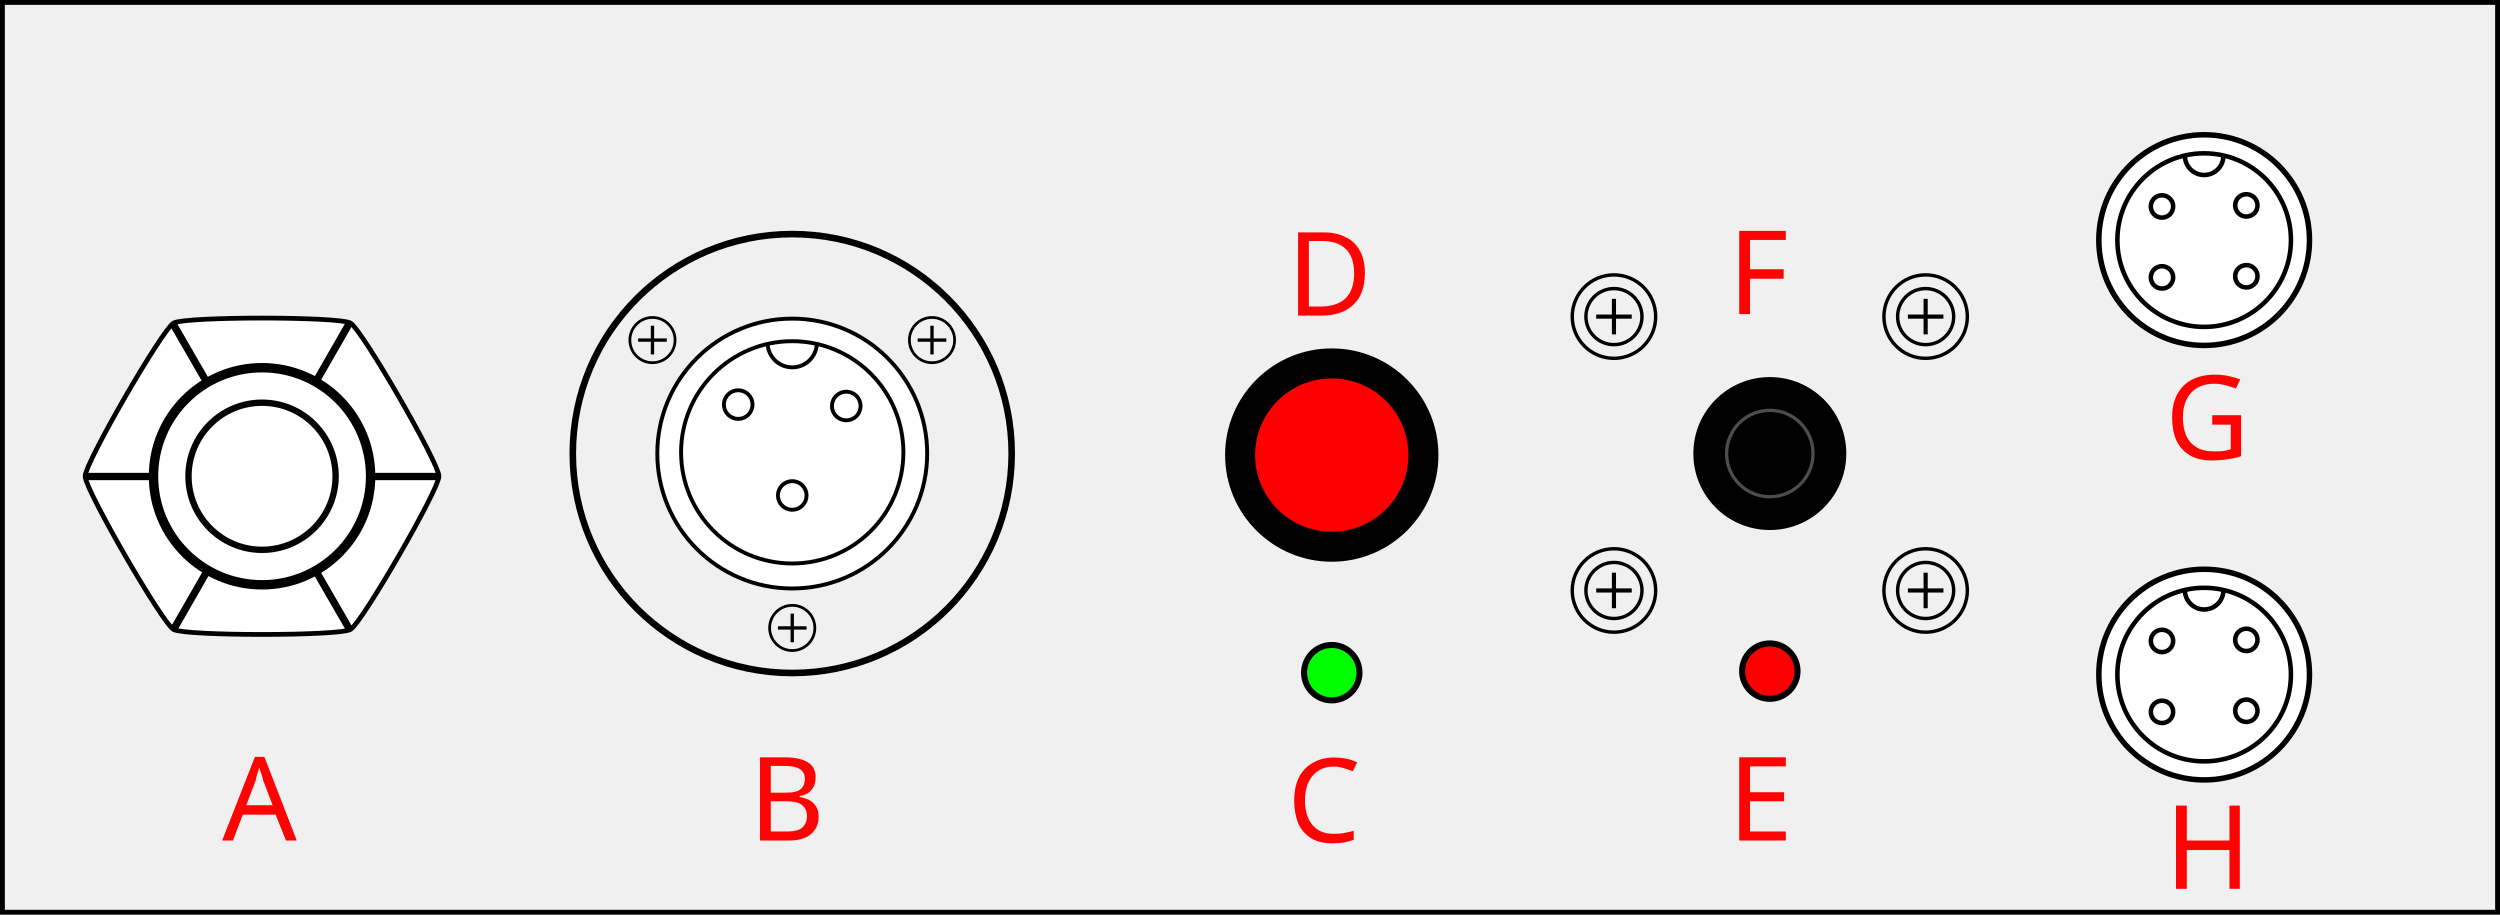
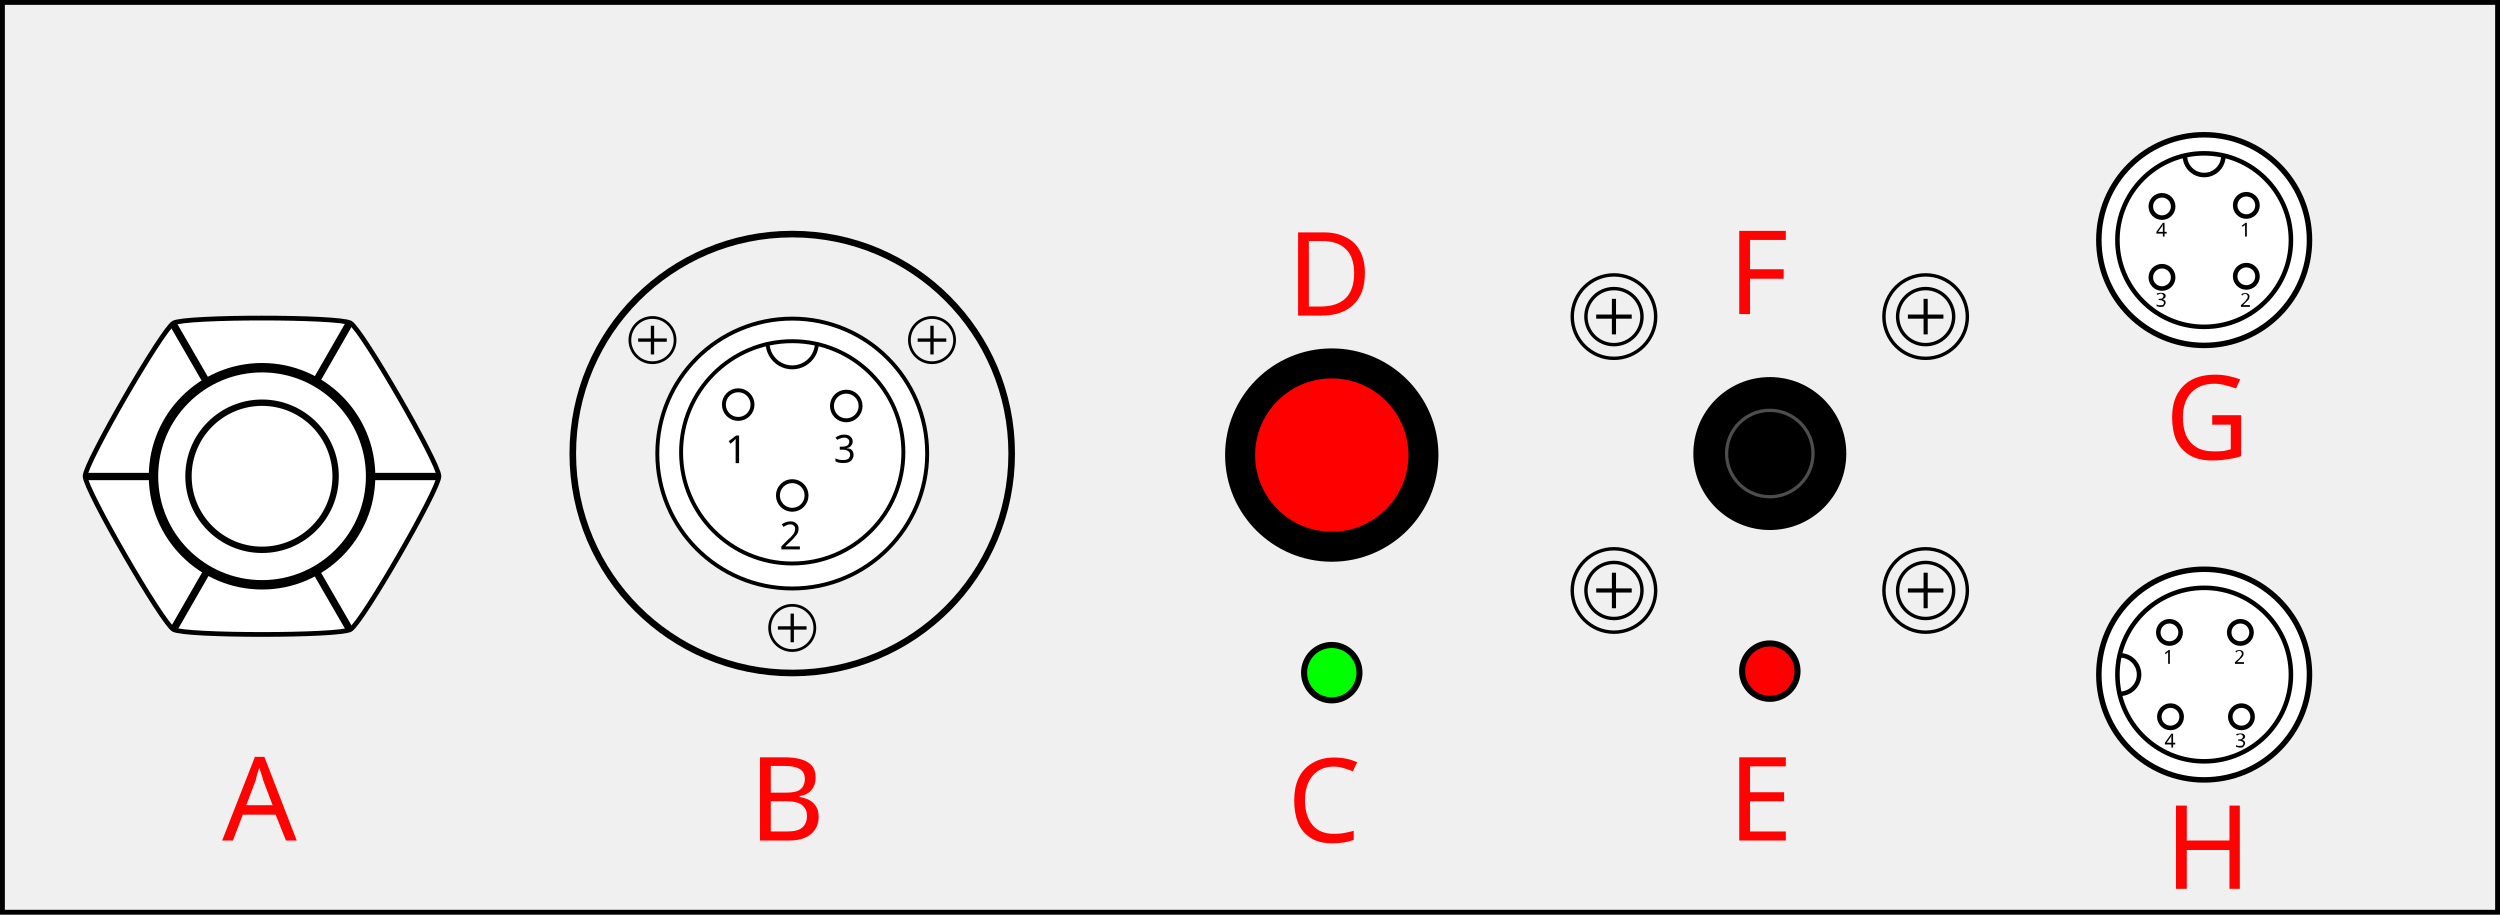
<svg xmlns="http://www.w3.org/2000/svg" width="90.601mm" height="33.148mm" viewBox="0 0 90.601 33.148" version="1.1" id="svg8">
  <defs id="defs2" />
  <g id="layer1" transform="translate(-1.1750311e-4,-1.1750311e-4)">
    <rect style="fill:none;fill-rule:evenodd;stroke:#000000;stroke-width:0.176;stroke-miterlimit:4;stroke-dasharray:none" id="rect10" width="90.425" height="32.972" x="0.088" y="0.088" />
-     <g id="g1696" transform="translate(1.5875)">
-       <g id="g979-3" transform="matrix(1.328631,0,0,1.328631,-18.81748,-18.54207)">
-         <circle style="fill:#ffffff;stroke:#000000;stroke-width:0.15;stroke-miterlimit:4;stroke-dasharray:none" id="path62-8" cx="73.09" cy="20.505" r="2.873" />
-         <circle style="fill:#ffffff;stroke:#000000;stroke-width:0.124;stroke-miterlimit:4;stroke-dasharray:none" id="path62-9-9" cx="73.09" cy="20.505" r="2.367" />
-         <path style="fill:none;stroke:#000000;stroke-width:0.124;stroke-miterlimit:4;stroke-dasharray:none" id="path919-4" d="m 73.616,18.204 a 0.526,0.526 0 0 1 -0.263,0.455 0.526,0.526 0 0 1 -0.526,0 0.526,0.526 0 0 1 -0.263,-0.455" />
-         <g id="g968-9" transform="translate(0.1317978,-0.2869537)">
-           <circle style="fill:none;stroke:#000000;stroke-width:0.124;stroke-miterlimit:4;stroke-dasharray:none" id="path927-4" cx="71.808" cy="19.874" r="0.305" />
-           <circle style="fill:none;stroke:#000000;stroke-width:0.124;stroke-miterlimit:4;stroke-dasharray:none" id="path927-5-9" cx="74.109" cy="19.845" r="0.305" />
-         </g>
-         <g id="g964-4" transform="translate(0.03365326,0.04176085)">
-           <circle style="fill:none;stroke:#000000;stroke-width:0.124;stroke-miterlimit:4;stroke-dasharray:none" id="path927-6-6" cx="71.906" cy="21.48" r="0.305" />
-           <circle style="fill:none;stroke:#000000;stroke-width:0.124;stroke-miterlimit:4;stroke-dasharray:none" id="path927-5-3-8" cx="74.207" cy="21.45" r="0.305" />
-         </g>
-       </g>
-       <g id="g979-3-1" transform="matrix(1.328631,0,0,1.328631,-18.81748,-2.79612)">
-         <circle style="fill:#ffffff;stroke:#000000;stroke-width:0.15;stroke-miterlimit:4;stroke-dasharray:none" id="path62-8-9" cx="73.09" cy="20.505" r="2.873" />
-         <circle style="fill:#ffffff;stroke:#000000;stroke-width:0.124;stroke-miterlimit:4;stroke-dasharray:none" id="path62-9-9-4" cx="73.09" cy="20.505" r="2.367" />
-         <path style="fill:none;stroke:#000000;stroke-width:0.124;stroke-miterlimit:4;stroke-dasharray:none" id="path919-4-0" d="m 73.616,18.204 a 0.526,0.526 0 0 1 -0.263,0.455 0.526,0.526 0 0 1 -0.526,0 0.526,0.526 0 0 1 -0.263,-0.455" />
-         <g id="g968-9-4" transform="translate(0.1317978,-0.2869537)">
-           <circle style="fill:none;stroke:#000000;stroke-width:0.124;stroke-miterlimit:4;stroke-dasharray:none" id="path927-4-4" cx="71.808" cy="19.874" r="0.305" />
-           <circle style="fill:none;stroke:#000000;stroke-width:0.124;stroke-miterlimit:4;stroke-dasharray:none" id="path927-5-9-1" cx="74.109" cy="19.845" r="0.305" />
-         </g>
-         <g id="g964-4-2" transform="translate(0.03365326,0.04176085)">
-           <circle style="fill:none;stroke:#000000;stroke-width:0.124;stroke-miterlimit:4;stroke-dasharray:none" id="path927-6-6-4" cx="71.906" cy="21.48" r="0.305" />
-           <circle style="fill:none;stroke:#000000;stroke-width:0.124;stroke-miterlimit:4;stroke-dasharray:none" id="path927-5-3-8-7" cx="74.207" cy="21.45" r="0.305" />
-         </g>
-       </g>
-     </g>
+     <circle style="fill:#ffffff;stroke:#000000;stroke-width:0.199;stroke-miterlimit:4;stroke-dasharray:none" id="path62-8" cx="79.88" cy="8.701" r="3.817" />
+     <circle style="fill:#ffffff;stroke:#000000;stroke-width:0.165;stroke-miterlimit:4;stroke-dasharray:none" id="path62-9-9" cx="79.88" cy="8.701" r="3.144" />
+     <path style="fill:none;stroke:#000000;stroke-width:0.165;stroke-miterlimit:4;stroke-dasharray:none" id="path919-4" d="m 80.578,5.645 a 0.698,0.698 0 0 1 -0.349,0.605 0.698,0.698 0 0 1 -0.698,0 0.698,0.698 0 0 1 -0.349,-0.605" />
+     <circle style="fill:none;stroke:#000000;stroke-width:0.165;stroke-miterlimit:4;stroke-dasharray:none" id="path927-4" cx="78.351" cy="7.482" r="0.405" />
+     <circle style="fill:none;stroke:#000000;stroke-width:0.165;stroke-miterlimit:4;stroke-dasharray:none" id="path927-5-9" cx="81.408" cy="7.443" r="0.405" />
+     <circle style="fill:none;stroke:#000000;stroke-width:0.165;stroke-miterlimit:4;stroke-dasharray:none" id="path927-6-6" cx="78.351" cy="10.052" r="0.405" />
+     <circle style="fill:none;stroke:#000000;stroke-width:0.165;stroke-miterlimit:4;stroke-dasharray:none" id="path927-5-3-8" cx="81.408" cy="10.013" r="0.405" />
+     <circle style="fill:#ffffff;stroke:#000000;stroke-width:0.199;stroke-miterlimit:4;stroke-dasharray:none" id="path62-8-9" cx="-24.447" cy="79.88" r="3.817" transform="rotate(-90)" />
+     <circle style="fill:#ffffff;stroke:#000000;stroke-width:0.165;stroke-miterlimit:4;stroke-dasharray:none" id="path62-9-9-4" cx="-24.447" cy="79.88" r="3.144" transform="rotate(-90)" />
+     <path style="fill:none;stroke:#000000;stroke-width:0.165;stroke-miterlimit:4;stroke-dasharray:none" id="path919-4-0" d="m -23.749,76.823 a 0.698,0.698 0 0 1 -0.349,0.605 0.698,0.698 0 0 1 -0.698,0 0.698,0.698 0 0 1 -0.349,-0.605" transform="rotate(-90)" />
+     <circle style="fill:none;stroke:#000000;stroke-width:0.165;stroke-miterlimit:4;stroke-dasharray:none" id="path927-4-4" cx="-25.976" cy="78.66" r="0.405" transform="rotate(-90)" />
+     <circle style="fill:none;stroke:#000000;stroke-width:0.165;stroke-miterlimit:4;stroke-dasharray:none" id="path927-5-9-1" cx="-22.919" cy="78.622" r="0.405" transform="rotate(-90)" />
+     <circle style="fill:none;stroke:#000000;stroke-width:0.165;stroke-miterlimit:4;stroke-dasharray:none" id="path927-6-6-4" cx="-25.976" cy="81.231" r="0.405" transform="rotate(-90)" />
+     <circle style="fill:none;stroke:#000000;stroke-width:0.165;stroke-miterlimit:4;stroke-dasharray:none" id="path927-5-3-8-7" cx="-22.919" cy="81.192" r="0.405" transform="rotate(-90)" />
    <circle style="fill:#ffffff;stroke:#000000;stroke-width:0.142;stroke-miterlimit:4;stroke-dasharray:none" id="path62-8-2" cx="28.711" cy="-16.437" r="4.89" transform="scale(1,-1)" />
    <circle style="fill:#ffffff;stroke:#000000;stroke-width:0.142;stroke-miterlimit:4;stroke-dasharray:none" id="path62-9-9-1" cx="28.711" cy="-16.393" r="4.028" transform="scale(1,-1)" />
    <path style="fill:none;stroke:#000000;stroke-width:0.142;stroke-miterlimit:4;stroke-dasharray:none" id="path919-4-9" d="m -27.817,12.419 a 0.895,0.895 0 0 1 -0.447,0.775 0.895,0.895 0 0 1 -0.895,0 0.895,0.895 0 0 1 -0.447,-0.775" transform="scale(-1,1)" />
    <circle style="fill:none;stroke:#000000;stroke-width:0.142;stroke-miterlimit:4;stroke-dasharray:none" id="path927-4-6" cx="28.711" cy="-17.956" r="0.519" transform="scale(1,-1)" />
-     <g id="g964-4-8" transform="matrix(1.702008,0,0,-1.702008,-95.63154,51.22178)" style="stroke-width:0.083;stroke-miterlimit:4;stroke-dasharray:none">
-       <circle style="fill:none;stroke:#000000;stroke-width:0.083;stroke-miterlimit:4;stroke-dasharray:none" id="path927-6-6-5" cx="71.906" cy="21.48" r="0.305" />
-       <circle style="fill:none;stroke:#000000;stroke-width:0.083;stroke-miterlimit:4;stroke-dasharray:none" id="path927-5-3-8-3" cx="74.207" cy="21.45" r="0.305" />
-     </g>
+     <circle style="fill:none;stroke:#000000;stroke-width:0.142;stroke-miterlimit:4;stroke-dasharray:none" id="path927-6-6-5" cx="26.753" cy="-14.663" r="0.519" transform="scale(1,-1)" />
+     <circle style="fill:none;stroke:#000000;stroke-width:0.142;stroke-miterlimit:4;stroke-dasharray:none" id="path927-5-3-8-3" cx="30.669" cy="-14.713" r="0.519" transform="scale(1,-1)" />
    <circle style="fill:none;stroke:#000000;stroke-width:0.239;stroke-miterlimit:4;stroke-dasharray:none" id="path1467" cx="28.711" cy="-16.437" r="7.953" transform="scale(1,-1)" />
    <g id="g1599" transform="matrix(0.8064305,0,0,-0.8064305,8.39705,26.87382)">
      <g id="g1513" transform="translate(14.90028,-2.645833)">
        <circle style="fill:none;stroke:#000000;stroke-width:0.124;stroke-miterlimit:4;stroke-dasharray:none" id="path1111-44-7" cx="10.29" cy="7.751" r="1.016" />
        <path style="fill:none;stroke:#000000;stroke-width:0.15;stroke-linecap:butt;stroke-linejoin:miter;stroke-miterlimit:4;stroke-dasharray:none;stroke-opacity:1" d="M 10.29,7.107 V 8.395" id="path1115-2-2" />
        <path style="fill:none;stroke:#000000;stroke-width:0.15;stroke-linecap:butt;stroke-linejoin:miter;stroke-miterlimit:4;stroke-dasharray:none;stroke-opacity:1" d="m 9.646,7.751 h 1.287" id="path1156-6-1" />
      </g>
      <g id="g1513-0" transform="translate(21.18111,10.28988)">
        <circle style="fill:none;stroke:#000000;stroke-width:0.124;stroke-miterlimit:4;stroke-dasharray:none" id="path1111-44-7-7" cx="10.29" cy="7.751" r="1.016" />
        <path style="fill:none;stroke:#000000;stroke-width:0.15;stroke-linecap:butt;stroke-linejoin:miter;stroke-miterlimit:4;stroke-dasharray:none;stroke-opacity:1" d="M 10.29,7.107 V 8.395" id="path1115-2-2-7" />
        <path style="fill:none;stroke:#000000;stroke-width:0.15;stroke-linecap:butt;stroke-linejoin:miter;stroke-miterlimit:4;stroke-dasharray:none;stroke-opacity:1" d="m 9.646,7.751 h 1.287" id="path1156-6-1-0" />
      </g>
      <g id="g1513-2" transform="translate(8.619441,10.28988)">
        <circle style="fill:none;stroke:#000000;stroke-width:0.124;stroke-miterlimit:4;stroke-dasharray:none" id="path1111-44-7-9" cx="10.29" cy="7.751" r="1.016" />
        <path style="fill:none;stroke:#000000;stroke-width:0.15;stroke-linecap:butt;stroke-linejoin:miter;stroke-miterlimit:4;stroke-dasharray:none;stroke-opacity:1" d="M 10.29,7.107 V 8.395" id="path1115-2-2-3" />
        <path style="fill:none;stroke:#000000;stroke-width:0.15;stroke-linecap:butt;stroke-linejoin:miter;stroke-miterlimit:4;stroke-dasharray:none;stroke-opacity:1" d="m 9.646,7.751 h 1.287" id="path1156-6-1-6" />
      </g>
    </g>
    <path style="fill:#ffffff;stroke:#000000;stroke-width:0.172;stroke-miterlimit:4;stroke-dasharray:none" id="path2035" d="M 6.29,22.813 C 5.874,22.573 3.084,17.741 3.084,17.26 c 0,-0.481 2.79,-5.313 3.206,-5.553 0.416,-0.24 5.996,-0.24 6.412,0 0.416,0.24 3.206,5.072 3.206,5.553 0,0.481 -2.79,5.313 -3.206,5.553 -0.416,0.24 -5.996,0.24 -6.412,0 z" />
    <path style="fill:none;stroke:#000000;stroke-width:0.265px;stroke-linecap:butt;stroke-linejoin:miter;stroke-opacity:1" d="M 6.26,11.717 12.662,22.797" id="path2054" />
    <path style="fill:none;stroke:#000000;stroke-width:0.265px;stroke-linecap:butt;stroke-linejoin:miter;stroke-opacity:1" d="M 6.29,22.813 12.662,11.717" id="path2056" />
    <path style="fill:none;stroke:#000000;stroke-width:0.265px;stroke-linecap:butt;stroke-linejoin:miter;stroke-opacity:1" d="M 3.047,17.269 H 15.875" id="path2058" />
    <circle style="fill:#ffffff;stroke:#000000;stroke-width:0.341;stroke-miterlimit:4;stroke-dasharray:none" id="path2037-0" cx="9.497" cy="17.26" r="3.934" />
    <circle style="opacity:0.987;fill:#ffffff;stroke:#000000;stroke-width:0.231;stroke-miterlimit:4;stroke-dasharray:none" id="path2037" cx="9.497" cy="17.26" r="2.666" />
    <text xml:space="preserve" style="font-style:normal;font-weight:normal;font-size:4.233px;line-height:1.25;font-family:sans-serif;opacity:0.987;fill:#000000;fill-opacity:1;stroke:none;stroke-width:0.265" x="8.05" y="30.458" id="text2086">
      <tspan id="tspan2084" x="8.05" y="30.458" style="font-size:4.233px;fill:#ff0000;stroke-width:0.265">A</tspan>
    </text>
    <text xml:space="preserve" style="font-style:normal;font-weight:normal;font-size:4.233px;line-height:1.25;font-family:sans-serif;opacity:0.987;fill:#000000;fill-opacity:1;stroke:none;stroke-width:0.265" x="27.137" y="30.458" id="text2086-3">
      <tspan id="tspan2084-0" x="27.137" y="30.458" style="font-size:4.233px;fill:#ff0000;stroke-width:0.265">B</tspan>
    </text>
    <circle style="opacity:0.999;fill:#ff0000;stroke:#000000;stroke-width:0.22;stroke-miterlimit:4;stroke-dasharray:none" id="path35-6" cx="64.139" cy="24.322" r="1.004" />
    <circle style="fill:#000000;stroke:#000000;stroke-width:0.343" id="path52" cx="64.139" cy="16.437" r="2.6" />
    <g id="g1201" transform="translate(16.33244,2.740845)">
      <g id="g1162" transform="translate(3.274052,2.071339)">
        <circle style="fill:none;stroke:#000000;stroke-width:0.124;stroke-miterlimit:4;stroke-dasharray:none" id="path1111" cx="38.884" cy="6.662" r="1.016" />
        <circle style="fill:none;stroke:#000000;stroke-width:0.124;stroke-miterlimit:4;stroke-dasharray:none" id="path1113" cx="38.884" cy="6.662" r="1.512" />
        <path style="fill:none;stroke:#000000;stroke-width:0.15;stroke-linecap:butt;stroke-linejoin:miter;stroke-miterlimit:4;stroke-dasharray:none;stroke-opacity:1" d="M 38.884,6.018 V 7.306" id="path1115" />
        <path style="fill:none;stroke:#000000;stroke-width:0.15;stroke-linecap:butt;stroke-linejoin:miter;stroke-miterlimit:4;stroke-dasharray:none;stroke-opacity:1" d="m 38.241,6.662 h 1.287" id="path1156" />
      </g>
      <g id="g1162-4" transform="translate(14.5696,2.071339)">
        <circle style="fill:none;stroke:#000000;stroke-width:0.124;stroke-miterlimit:4;stroke-dasharray:none" id="path1111-4" cx="38.884" cy="6.662" r="1.016" />
        <circle style="fill:none;stroke:#000000;stroke-width:0.124;stroke-miterlimit:4;stroke-dasharray:none" id="path1113-5" cx="38.884" cy="6.662" r="1.512" />
        <path style="fill:none;stroke:#000000;stroke-width:0.15;stroke-linecap:butt;stroke-linejoin:miter;stroke-miterlimit:4;stroke-dasharray:none;stroke-opacity:1" d="M 38.884,6.018 V 7.306" id="path1115-3" />
        <path style="fill:none;stroke:#000000;stroke-width:0.15;stroke-linecap:butt;stroke-linejoin:miter;stroke-miterlimit:4;stroke-dasharray:none;stroke-opacity:1" d="m 38.241,6.662 h 1.287" id="path1156-5" />
      </g>
    </g>
    <g id="g1162-7" transform="translate(19.60649,14.73718)">
      <circle style="fill:none;stroke:#000000;stroke-width:0.124;stroke-miterlimit:4;stroke-dasharray:none" id="path1111-44" cx="38.884" cy="6.662" r="1.016" />
      <circle style="fill:none;stroke:#000000;stroke-width:0.124;stroke-miterlimit:4;stroke-dasharray:none" id="path1113-9" cx="38.884" cy="6.662" r="1.512" />
      <path style="fill:none;stroke:#000000;stroke-width:0.15;stroke-linecap:butt;stroke-linejoin:miter;stroke-miterlimit:4;stroke-dasharray:none;stroke-opacity:1" d="M 38.884,6.018 V 7.306" id="path1115-2" />
      <path style="fill:none;stroke:#000000;stroke-width:0.15;stroke-linecap:butt;stroke-linejoin:miter;stroke-miterlimit:4;stroke-dasharray:none;stroke-opacity:1" d="m 38.241,6.662 h 1.287" id="path1156-6" />
    </g>
    <g id="g1162-4-0" transform="translate(30.90205,14.73718)">
      <circle style="fill:none;stroke:#000000;stroke-width:0.124;stroke-miterlimit:4;stroke-dasharray:none" id="path1111-4-9" cx="38.884" cy="6.662" r="1.016" />
      <circle style="fill:none;stroke:#000000;stroke-width:0.124;stroke-miterlimit:4;stroke-dasharray:none" id="path1113-5-3" cx="38.884" cy="6.662" r="1.512" />
      <path style="fill:none;stroke:#000000;stroke-width:0.15;stroke-linecap:butt;stroke-linejoin:miter;stroke-miterlimit:4;stroke-dasharray:none;stroke-opacity:1" d="M 38.884,6.018 V 7.306" id="path1115-3-6" />
      <path style="fill:none;stroke:#000000;stroke-width:0.15;stroke-linecap:butt;stroke-linejoin:miter;stroke-miterlimit:4;stroke-dasharray:none;stroke-opacity:1" d="m 38.241,6.662 h 1.287" id="path1156-5-6" />
    </g>
    <circle style="fill:#000000;stroke:#4d4d4d;stroke-width:0.119;stroke-miterlimit:4;stroke-dasharray:none" id="path1273" cx="64.139" cy="16.437" r="1.566" />
    <text xml:space="preserve" style="font-style:normal;font-weight:normal;font-size:4.233px;line-height:1.25;font-family:sans-serif;opacity:0.987;fill:#000000;fill-opacity:1;stroke:none;stroke-width:0.265" x="62.624" y="30.458" id="text2086-3-7">
      <tspan id="tspan2084-0-2" x="62.624" y="30.458" style="font-size:4.233px;fill:#ff0000;stroke-width:0.265">E</tspan>
    </text>
    <text xml:space="preserve" style="font-style:normal;font-weight:normal;font-size:4.233px;line-height:1.25;font-family:sans-serif;opacity:0.987;fill:#000000;fill-opacity:1;stroke:none;stroke-width:0.265" x="62.624" y="11.385" id="text2086-3-7-1">
      <tspan id="tspan2084-0-2-5" x="62.624" y="11.385" style="font-size:4.233px;fill:#ff0000;stroke-width:0.265">F</tspan>
    </text>
    <g id="g31" transform="translate(-22.58335,-174.74)">
      <circle style="fill:#000000;stroke:#000000;stroke-width:0.265" id="path12" cx="70.847" cy="191.232" r="3.733" />
      <circle style="fill:#ff0000;stroke:#ff0000;stroke-width:0.19" id="path12-9" cx="70.847" cy="191.232" r="2.683" />
    </g>
    <circle style="opacity:0.999;fill:#00ff00;stroke:#000000;stroke-width:0.22;stroke-miterlimit:4;stroke-dasharray:none" id="path35-6-3" cx="48.264" cy="24.378" r="1.004" />
    <text xml:space="preserve" style="font-style:normal;font-weight:normal;font-size:4.233px;line-height:1.25;font-family:sans-serif;opacity:0.987;fill:#000000;fill-opacity:1;stroke:none;stroke-width:0.265" x="46.638" y="30.514" id="text2086-3-7-8">
      <tspan id="tspan2084-0-2-7" x="46.638" y="30.514" style="font-size:4.233px;fill:#ff0000;stroke-width:0.265">C</tspan>
    </text>
    <text xml:space="preserve" style="font-style:normal;font-weight:normal;font-size:4.233px;line-height:1.25;font-family:sans-serif;opacity:0.987;fill:#000000;fill-opacity:1;stroke:none;stroke-width:0.265" x="46.638" y="11.441" id="text2086-3-7-1-8">
      <tspan id="tspan2084-0-2-5-3" x="46.638" y="11.441" style="font-size:4.233px;fill:#ff0000;stroke-width:0.265">D</tspan>
    </text>
    <text xml:space="preserve" style="font-style:normal;font-weight:normal;font-size:4.233px;line-height:1.25;font-family:sans-serif;opacity:0.987;fill:#000000;fill-opacity:1;stroke:none;stroke-width:0.265" x="78.452" y="16.64" id="text2086-3-7-8-8">
      <tspan id="tspan2084-0-2-7-3" x="78.452" y="16.64" style="font-size:4.233px;fill:#ff0000;stroke-width:0.265">G</tspan>
    </text>
    <text xml:space="preserve" style="font-style:normal;font-weight:normal;font-size:4.233px;line-height:1.25;font-family:sans-serif;opacity:0.987;fill:#000000;fill-opacity:1;stroke:none;stroke-width:0.265" x="78.452" y="32.208" id="text2086-3-7-8-5">
      <tspan id="tspan2084-0-2-7-5" x="78.452" y="32.208" style="font-size:4.233px;fill:#ff0000;stroke-width:0.265">H</tspan>
    </text>
+     <text xml:space="preserve" style="font-style:normal;font-weight:normal;font-size:1.411px;line-height:1.25;font-family:sans-serif;fill:#000000;fill-opacity:1;stroke:none;stroke-width:0.265" x="28.253" y="19.912" id="text1743">
+       <tspan id="tspan1741" x="28.253" y="19.912" style="font-size:1.411px;stroke-width:0.265">2</tspan>
+     </text>
+     <text xml:space="preserve" style="font-style:normal;font-weight:normal;font-size:1.411px;line-height:1.25;font-family:sans-serif;fill:#000000;fill-opacity:1;stroke:none;stroke-width:0.265" x="30.216" y="16.766" id="text1743-1">
+       <tspan id="tspan1741-5" x="30.216" y="16.766" style="font-size:1.411px;stroke-width:0.265">3</tspan>
+     </text>
+     <text xml:space="preserve" style="font-style:normal;font-weight:normal;font-size:1.411px;line-height:1.25;font-family:sans-serif;fill:#000000;fill-opacity:1;stroke:none;stroke-width:0.265" x="26.284" y="16.787" id="text1743-7">
+       <tspan x="26.284" y="16.787" style="font-size:1.411px;stroke-width:0.265" id="tspan1783">1</tspan>
+     </text>
+     <text xml:space="preserve" style="font-style:normal;font-weight:normal;font-size:0.706px;line-height:1.25;font-family:sans-serif;fill:#000000;fill-opacity:1;stroke:none;stroke-width:0.265" x="81.174" y="8.576" id="text1743-7-6">
+       <tspan x="81.174" y="8.576" style="font-size:0.706px;stroke-width:0.265" id="tspan1783-0" dy="0">1</tspan>
+     </text>
+     <text xml:space="preserve" style="font-style:normal;font-weight:normal;font-size:0.706px;line-height:1.25;font-family:sans-serif;fill:#000000;fill-opacity:1;stroke:none;stroke-width:0.265" x="81.179" y="11.121" id="text1743-7-6-9">
+       <tspan x="81.179" y="11.121" style="font-size:0.706px;stroke-width:0.265" id="tspan1783-0-6">2</tspan>
+     </text>
+     <text xml:space="preserve" style="font-style:normal;font-weight:normal;font-size:0.706px;line-height:1.25;font-family:sans-serif;fill:#000000;fill-opacity:1;stroke:none;stroke-width:0.265" x="78.125" y="11.111" id="text1743-7-6-4">
+       <tspan x="78.125" y="11.111" style="font-size:0.706px;stroke-width:0.265" id="tspan1783-0-63">3</tspan>
+     </text>
+     <text xml:space="preserve" style="font-style:normal;font-weight:normal;font-size:0.706px;line-height:1.25;font-family:sans-serif;fill:#000000;fill-opacity:1;stroke:none;stroke-width:0.265" x="78.131" y="8.576" id="text1743-7-6-7">
+       <tspan x="78.131" y="8.576" style="font-size:0.706px;stroke-width:0.265" id="tspan1783-0-8">4</tspan>
+     </text>
+     <text xml:space="preserve" style="font-style:normal;font-weight:normal;font-size:0.706px;line-height:1.25;font-family:sans-serif;fill:#000000;fill-opacity:1;stroke:none;stroke-width:0.265" x="80.963" y="24.06" id="text1743-7-6-9-8">
+       <tspan x="80.963" y="24.06" style="font-size:0.706px;stroke-width:0.265" id="tspan1783-0-6-6">2</tspan>
+     </text>
+     <text xml:space="preserve" style="font-style:normal;font-weight:normal;font-size:0.706px;line-height:1.25;font-family:sans-serif;fill:#000000;fill-opacity:1;stroke:none;stroke-width:0.265" x="78.387" y="24.06" id="text1743-7-6-0">
+       <tspan x="78.387" y="24.06" style="font-size:0.706px;stroke-width:0.265" id="tspan1783-0-3" dy="0">1</tspan>
+     </text>
+     <text xml:space="preserve" style="font-style:normal;font-weight:normal;font-size:0.706px;line-height:1.25;font-family:sans-serif;fill:#000000;fill-opacity:1;stroke:none;stroke-width:0.265" x="78.44" y="27.092" id="text1743-7-6-7-9">
+       <tspan x="78.44" y="27.092" style="font-size:0.706px;stroke-width:0.265" id="tspan1783-0-8-9">4</tspan>
+     </text>
+     <text xml:space="preserve" style="font-style:normal;font-weight:normal;font-size:0.706px;line-height:1.25;font-family:sans-serif;fill:#000000;fill-opacity:1;stroke:none;stroke-width:0.265" x="81.004" y="27.081" id="text1743-7-6-4-4">
+       <tspan x="81.004" y="27.081" style="font-size:0.706px;stroke-width:0.265" id="tspan1783-0-63-7">3</tspan>
+     </text>
  </g>
</svg>
